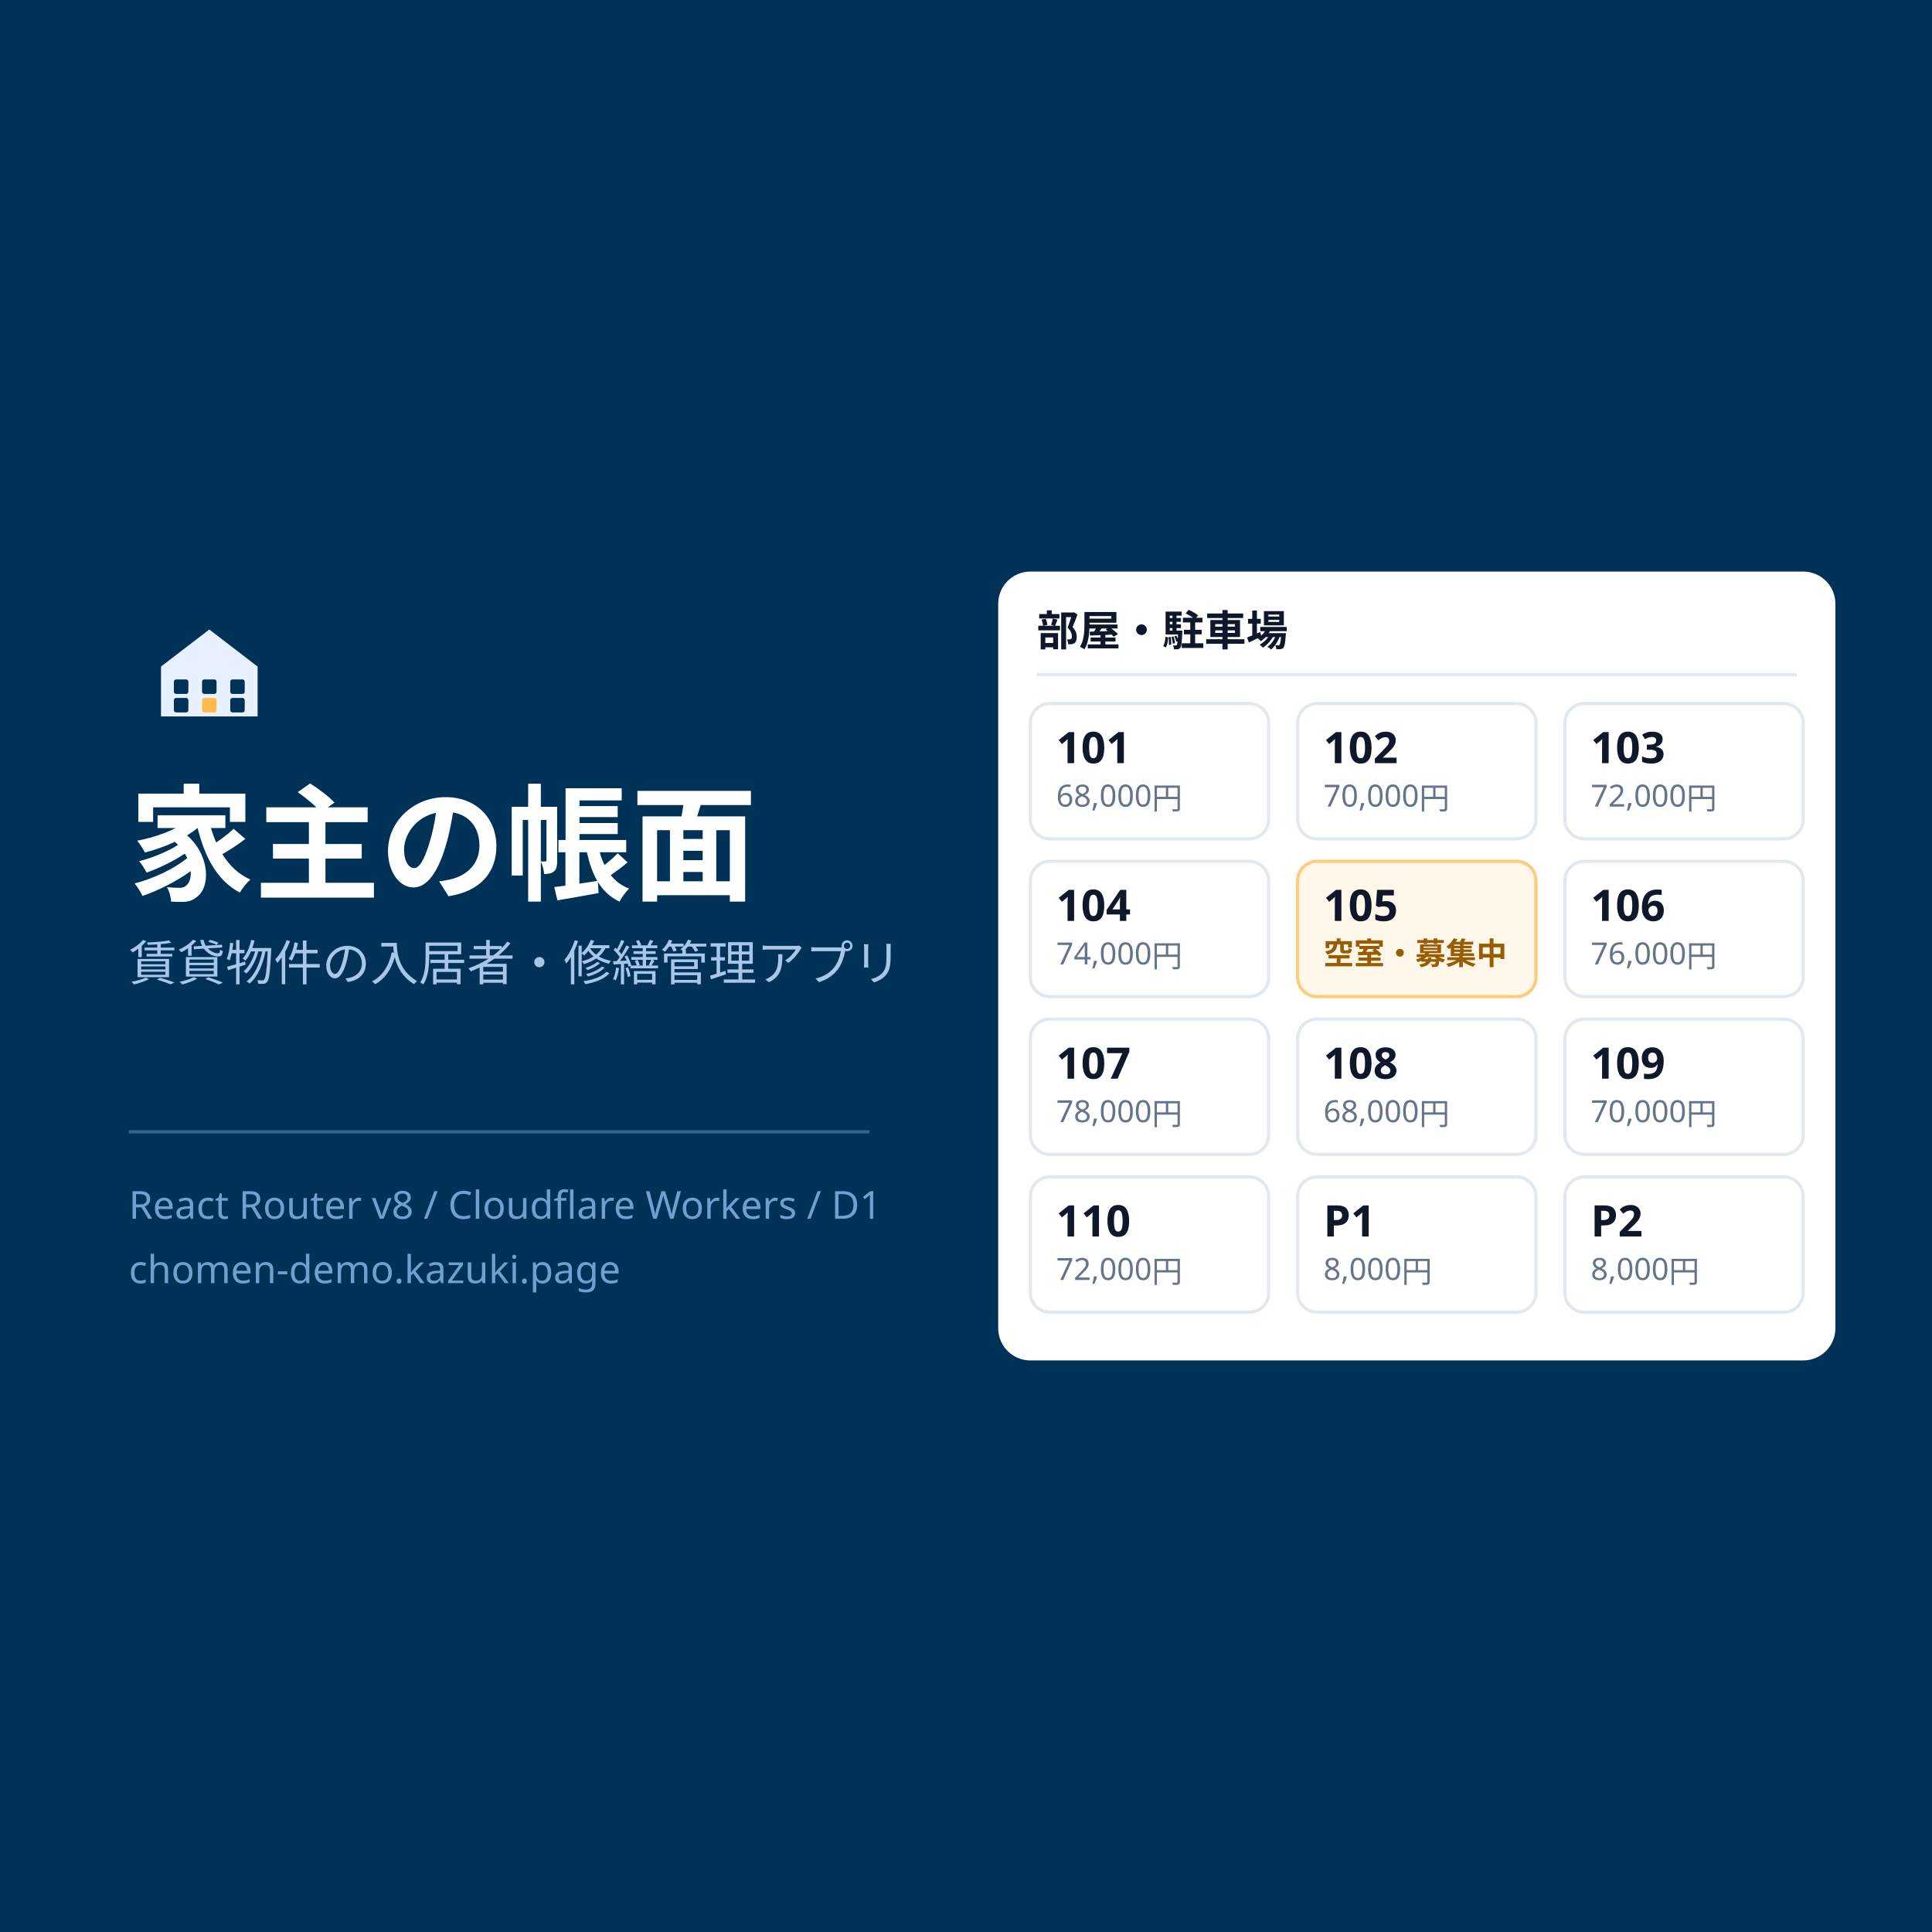
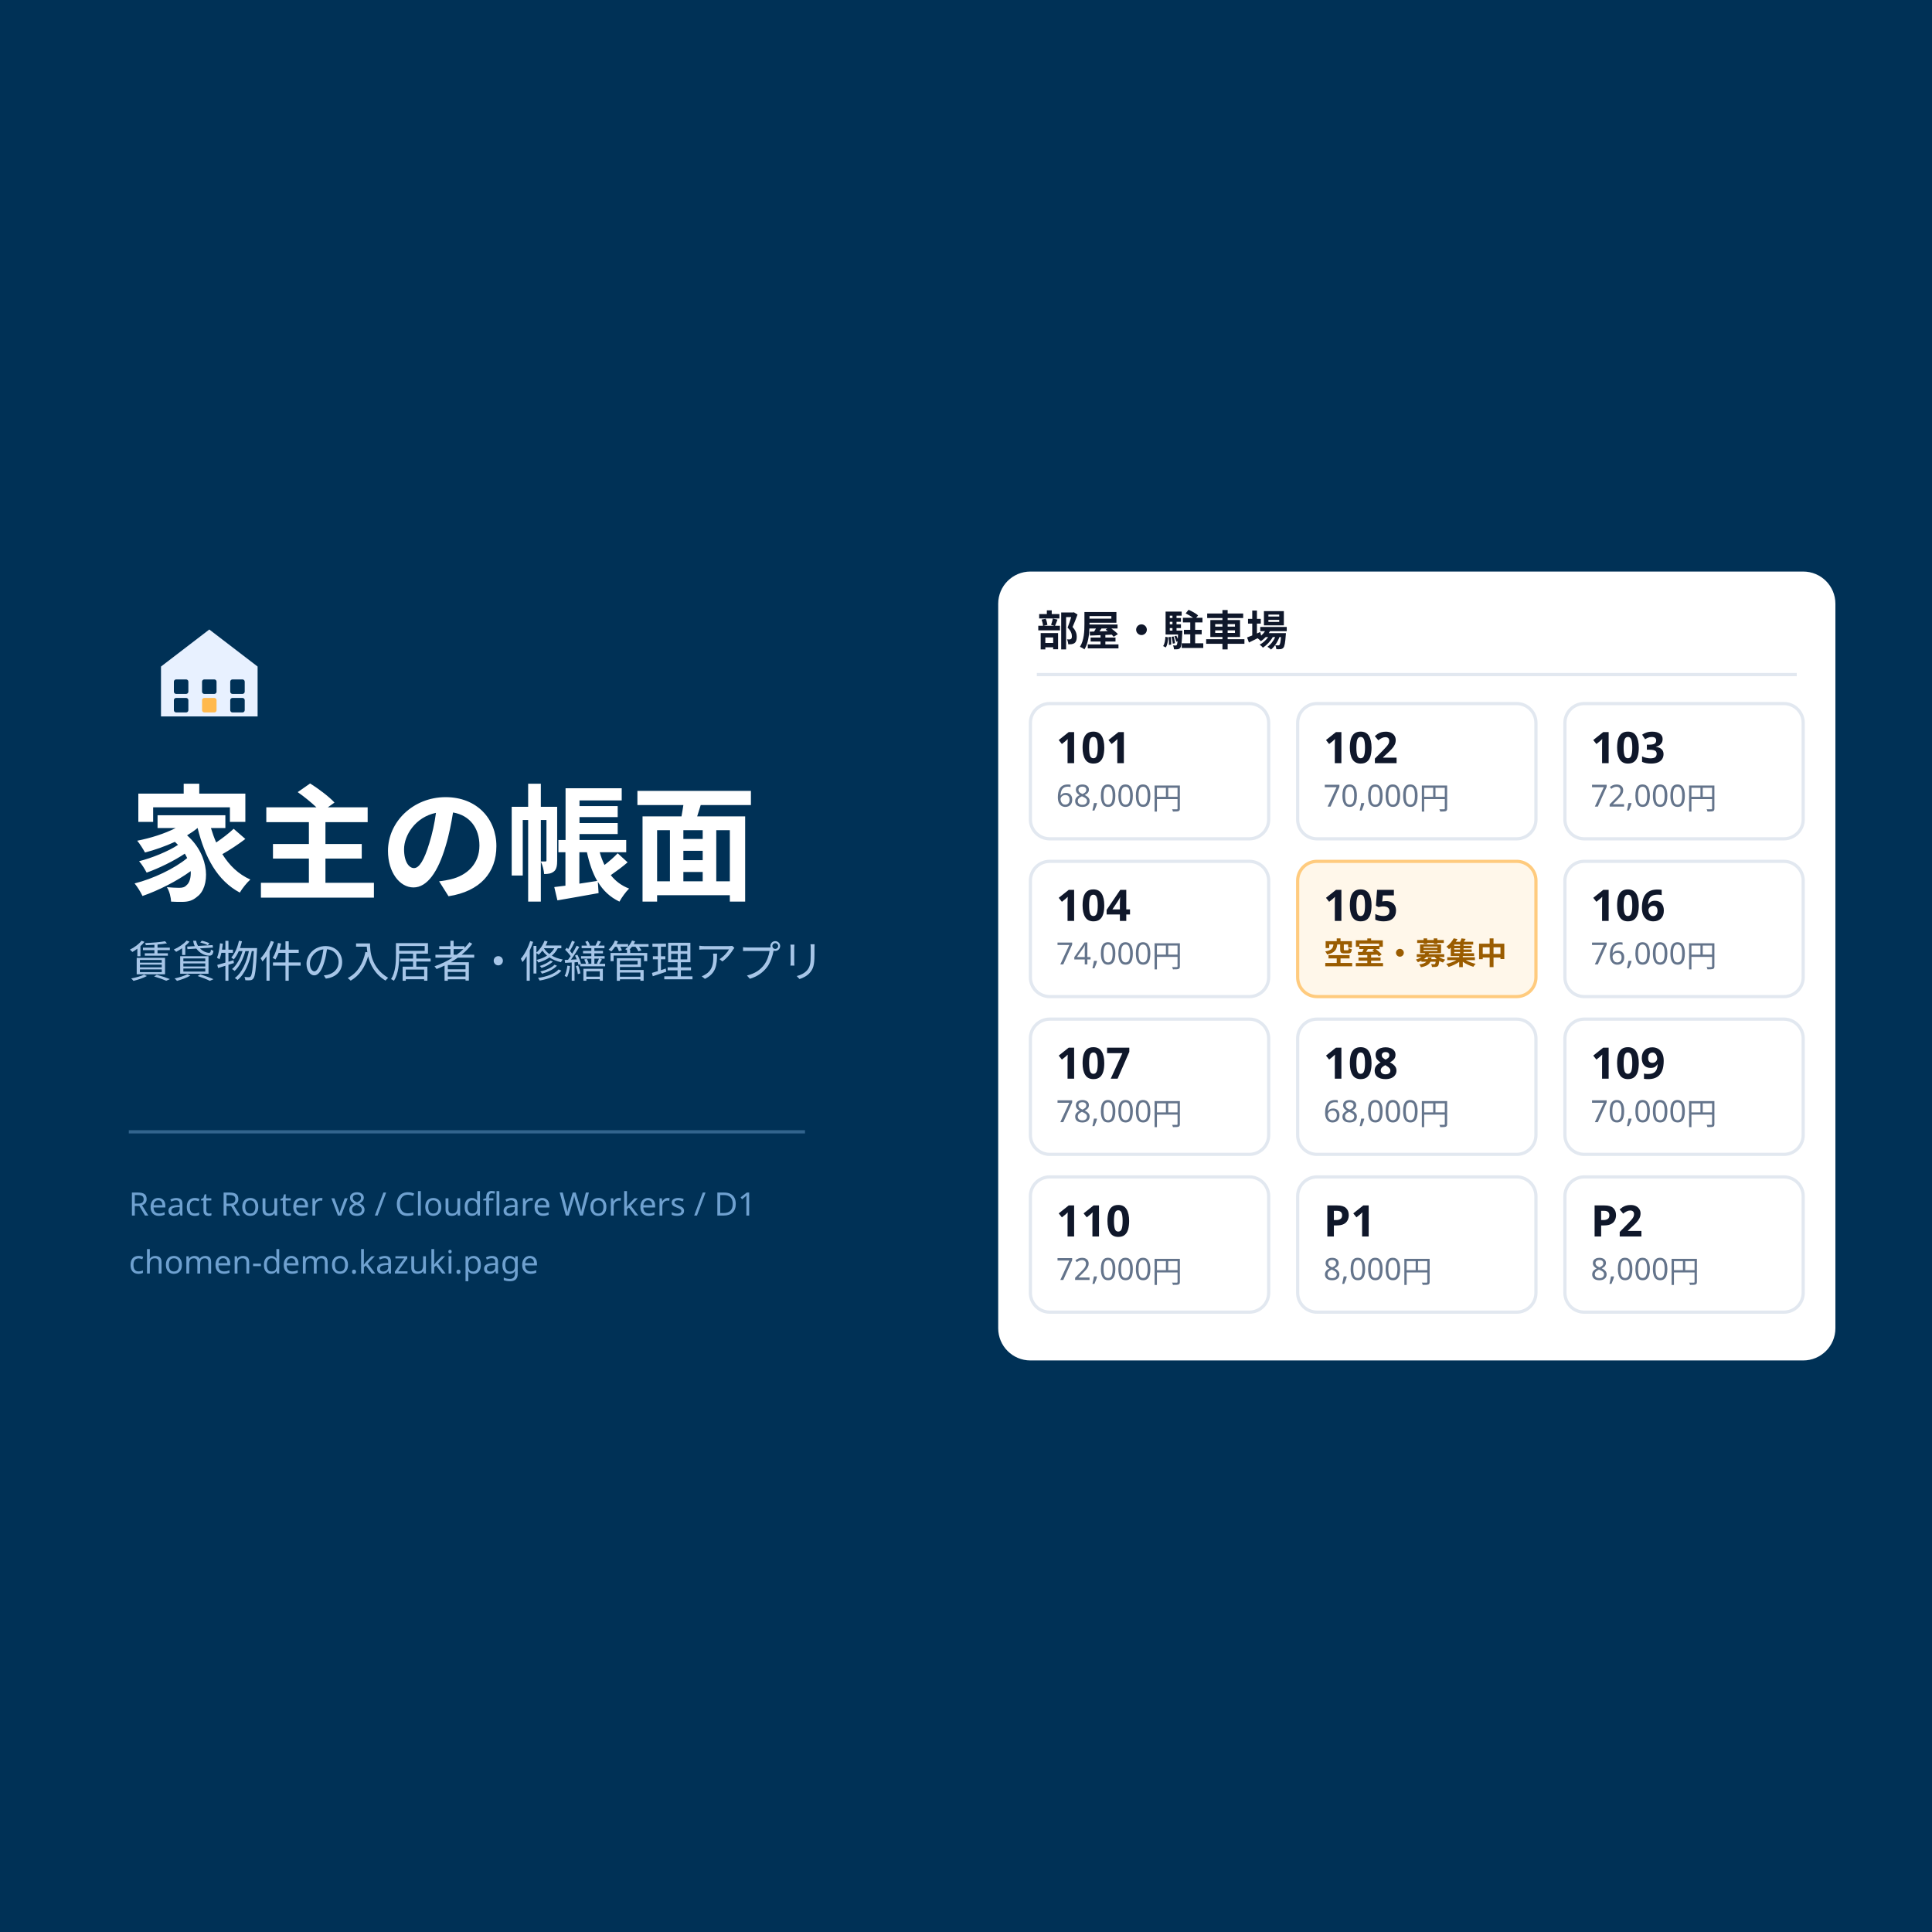
<svg xmlns="http://www.w3.org/2000/svg" width="1200" height="1200" viewBox="0 0 1200 1200">
  <rect width="1200" height="1200" fill="#003156" />
  <g transform="translate(0,285)" font-family="Hiragino Sans">
    <rect width="1200" height="630" fill="#003156" />
    <g transform="translate(80,84) scale(1.0)">
      <rect width="100" height="100" rx="22" fill="#ffffff" opacity="0" />
      <path d="M50 22 L80 45 L80 76 L20 76 L20 45 Z" fill="#e8f1ff" />
      <g fill="#003156">
        <rect x="28" y="53" width="9" height="9" rx="1.4" />
        <rect x="45.5" y="53" width="9" height="9" rx="1.4" />
        <rect x="63" y="53" width="9" height="9" rx="1.4" />
        <rect x="28" y="64.5" width="9" height="9" rx="1.4" />
        <rect x="63" y="64.5" width="9" height="9" rx="1.4" />
      </g>
      <rect x="45.5" y="64.5" width="9" height="9" rx="1.4" fill="#FFB94D" />
    </g>
    <text x="80" y="268" font-size="78" font-weight="700" fill="#ffffff">家主の帳面</text>
-     <text x="80" y="324" font-size="30" fill="#a7c6e8">賃貸物件の入居者・修繕管理アプリ</text>
-     <line x1="80" y1="418" x2="540" y2="418" stroke="#6fa1d0" stroke-width="2" opacity="0.45" />
-     <text x="80" y="472" font-size="24" fill="#6fa1d0">React Router v8 / Cloudflare Workers / D1</text>
-     <text x="80" y="512" font-size="24" fill="#6fa1d0">chomen-demo.kazuki.page</text>
+     <text x="80" y="322" font-size="27" fill="#a7c6e8">賃貸物件の入居者・修繕管理アプリ</text>
+     <line x1="80" y1="418" x2="500" y2="418" stroke="#6fa1d0" stroke-width="2" opacity="0.45" />
+     <text x="80" y="470" font-size="20" fill="#6fa1d0">React Router v8 / Cloudflare Workers / D1</text>
+     <text x="80" y="506" font-size="20" fill="#6fa1d0">chomen-demo.kazuki.page</text>
    <rect x="620" y="70" width="520" height="490" rx="20" fill="#ffffff" />
    <text x="644" y="116" font-size="26" font-weight="700" fill="#0f172a">部屋・駐車場</text>
    <line x1="644" y1="134" x2="1116" y2="134" stroke="#e2e8f0" stroke-width="2" />
    <rect x="640" y="152" width="148" height="84" rx="12" fill="#ffffff" stroke="#e2e8f0" stroke-width="2" />
    <text x="656" y="189" font-size="27" font-weight="700" fill="#0f172a">101</text>
    <text x="656" y="216" font-size="19" fill="#64748b">68,000円</text>
    <rect x="806" y="152" width="148" height="84" rx="12" fill="#ffffff" stroke="#e2e8f0" stroke-width="2" />
    <text x="822" y="189" font-size="27" font-weight="700" fill="#0f172a">102</text>
    <text x="822" y="216" font-size="19" fill="#64748b">70,000円</text>
    <rect x="972" y="152" width="148" height="84" rx="12" fill="#ffffff" stroke="#e2e8f0" stroke-width="2" />
    <text x="988" y="189" font-size="27" font-weight="700" fill="#0f172a">103</text>
    <text x="988" y="216" font-size="19" fill="#64748b">72,000円</text>
    <rect x="640" y="250" width="148" height="84" rx="12" fill="#ffffff" stroke="#e2e8f0" stroke-width="2" />
    <text x="656" y="287" font-size="27" font-weight="700" fill="#0f172a">104</text>
    <text x="656" y="314" font-size="19" fill="#64748b">74,000円</text>
    <rect x="806" y="250" width="148" height="84" rx="12" fill="#fff7ea" stroke="#ffcb7e" stroke-width="2" />
    <text x="822" y="287" font-size="27" font-weight="700" fill="#0f172a">105</text>
    <text x="822" y="314" font-size="19" font-weight="700" fill="#9a5c00">空室・募集中</text>
    <rect x="972" y="250" width="148" height="84" rx="12" fill="#ffffff" stroke="#e2e8f0" stroke-width="2" />
    <text x="988" y="287" font-size="27" font-weight="700" fill="#0f172a">106</text>
    <text x="988" y="314" font-size="19" fill="#64748b">76,000円</text>
    <rect x="640" y="348" width="148" height="84" rx="12" fill="#ffffff" stroke="#e2e8f0" stroke-width="2" />
    <text x="656" y="385" font-size="27" font-weight="700" fill="#0f172a">107</text>
    <text x="656" y="412" font-size="19" fill="#64748b">78,000円</text>
    <rect x="806" y="348" width="148" height="84" rx="12" fill="#ffffff" stroke="#e2e8f0" stroke-width="2" />
    <text x="822" y="385" font-size="27" font-weight="700" fill="#0f172a">108</text>
    <text x="822" y="412" font-size="19" fill="#64748b">68,000円</text>
    <rect x="972" y="348" width="148" height="84" rx="12" fill="#ffffff" stroke="#e2e8f0" stroke-width="2" />
    <text x="988" y="385" font-size="27" font-weight="700" fill="#0f172a">109</text>
    <text x="988" y="412" font-size="19" fill="#64748b">70,000円</text>
    <rect x="640" y="446" width="148" height="84" rx="12" fill="#ffffff" stroke="#e2e8f0" stroke-width="2" />
    <text x="656" y="483" font-size="27" font-weight="700" fill="#0f172a">110</text>
    <text x="656" y="510" font-size="19" fill="#64748b">72,000円</text>
    <rect x="806" y="446" width="148" height="84" rx="12" fill="#ffffff" stroke="#e2e8f0" stroke-width="2" />
    <text x="822" y="483" font-size="27" font-weight="700" fill="#0f172a">P1</text>
    <text x="822" y="510" font-size="19" fill="#64748b">8,000円</text>
    <rect x="972" y="446" width="148" height="84" rx="12" fill="#ffffff" stroke="#e2e8f0" stroke-width="2" />
    <text x="988" y="483" font-size="27" font-weight="700" fill="#0f172a">P2</text>
    <text x="988" y="510" font-size="19" fill="#64748b">8,000円</text>
  </g>
</svg>
